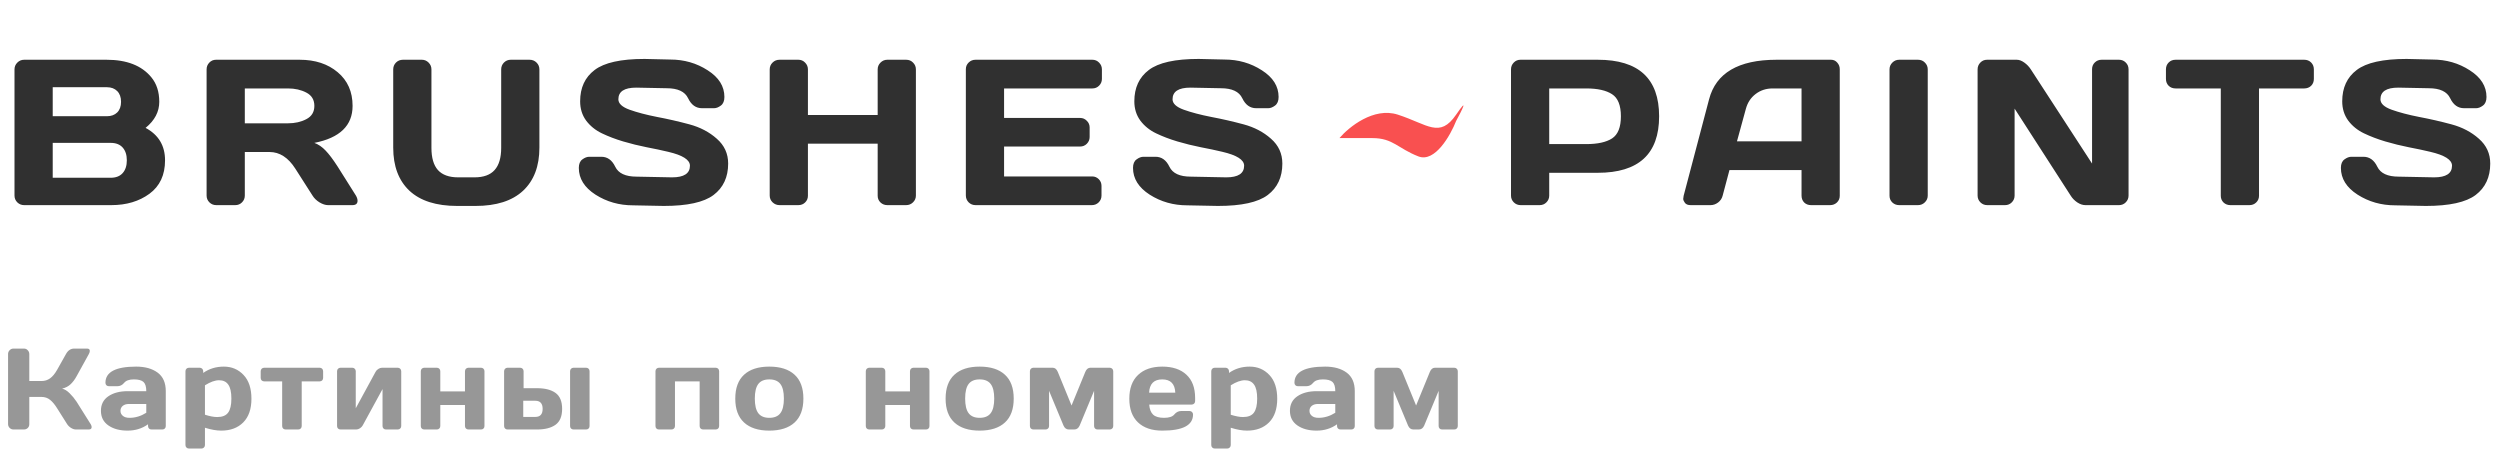
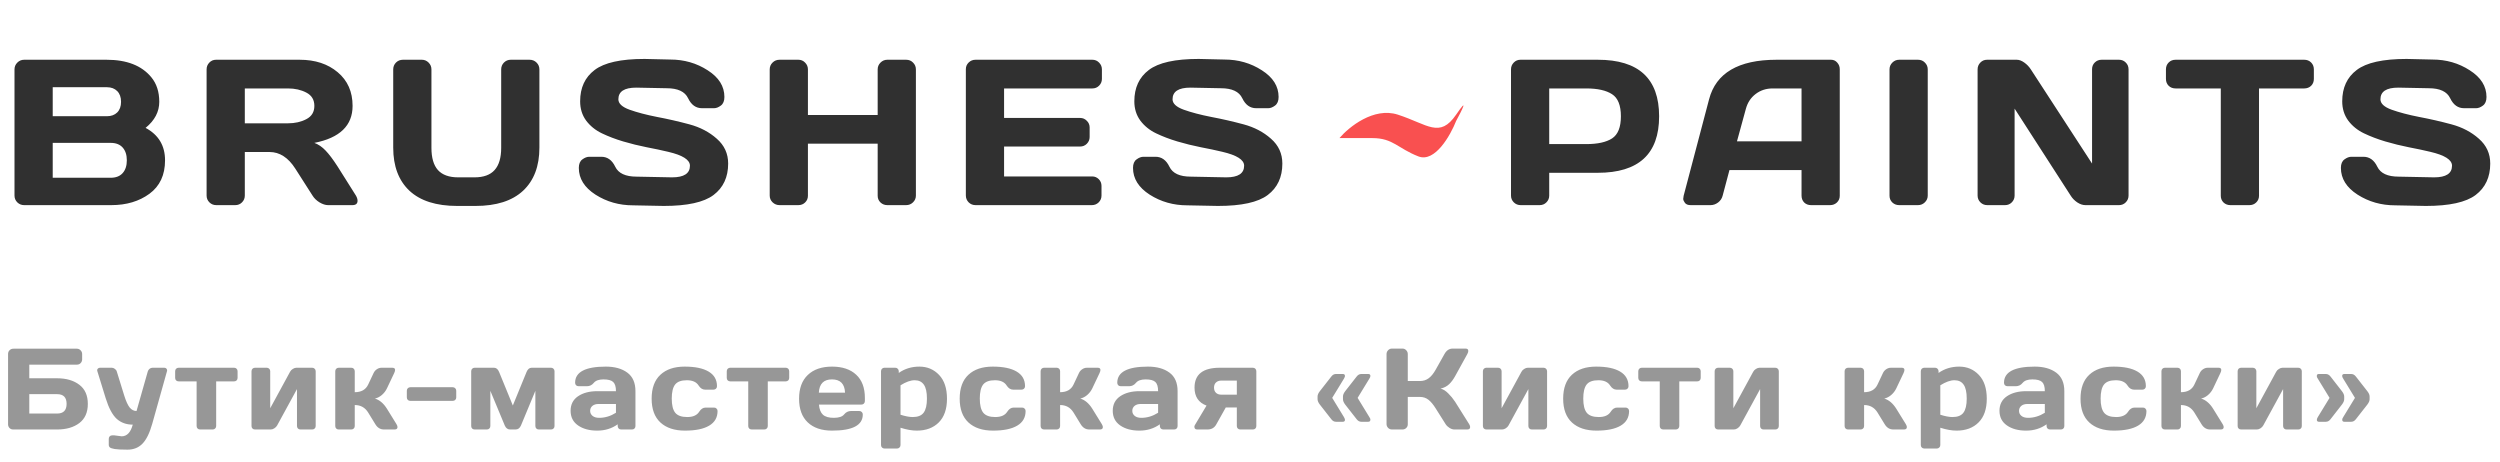
<svg xmlns="http://www.w3.org/2000/svg" width="390" height="72" viewBox="0 0 390 72" fill="none">
  <path d="M218.055 17.882C214.303 16.668 210.422 19.817 208.951 21.543H214.101C217.319 21.543 218.055 23.15 221.273 24.4C223.848 25.4 226.269 21.126 227.158 18.864C228.016 17.287 229.218 14.882 227.158 17.882C224.583 21.632 222.744 19.4 218.055 17.882Z" fill="#F95050" />
  <path d="M2.262 10.823C2.262 10.412 2.409 10.059 2.704 9.764C3 9.468 3.353 9.321 3.764 9.321H16.622C19.774 9.321 22.099 10.227 23.597 12.041C24.43 13.043 24.846 14.324 24.846 15.884C24.846 17.434 24.134 18.789 22.711 19.949C24.735 21.035 25.747 22.722 25.747 25.01C25.747 27.297 24.936 29.037 23.312 30.229C21.699 31.41 19.717 32 17.365 32H3.764C3.353 32 3 31.858 2.704 31.573C2.409 31.278 2.262 30.925 2.262 30.513V10.823ZM8.224 27.73H17.27C18.082 27.73 18.704 27.487 19.137 27.002C19.569 26.517 19.785 25.853 19.785 25.01C19.785 24.166 19.569 23.502 19.137 23.017C18.704 22.532 18.082 22.289 17.27 22.289H8.224V27.73ZM8.224 18.13H16.685C17.349 18.13 17.882 17.935 18.283 17.545C18.683 17.144 18.884 16.59 18.884 15.884C18.884 15.167 18.683 14.608 18.283 14.208C17.882 13.807 17.349 13.607 16.685 13.607H8.224V18.13ZM55.778 31.32C55.778 31.773 55.509 32 54.971 32H51.175C50.775 32 50.332 31.858 49.847 31.573C49.373 31.278 49.009 30.925 48.756 30.513L46.067 26.306C44.96 24.577 43.621 23.713 42.05 23.713H38.191V30.513C38.191 30.925 38.044 31.278 37.748 31.573C37.464 31.858 37.116 32 36.704 32H33.731C33.32 32 32.967 31.858 32.672 31.573C32.376 31.278 32.229 30.925 32.229 30.513V10.823C32.229 10.412 32.371 10.059 32.656 9.764C32.94 9.468 33.288 9.321 33.7 9.321H46.747C49.162 9.321 51.139 9.969 52.678 11.266C54.228 12.563 55.003 14.313 55.003 16.517C55.003 19.585 53.015 21.509 49.04 22.289C49.673 22.521 50.258 22.922 50.796 23.491C51.334 24.05 51.95 24.867 52.646 25.943L55.525 30.513C55.694 30.809 55.778 31.077 55.778 31.32ZM38.191 19.237H44.928C46.014 19.237 46.969 19.021 47.791 18.588C48.624 18.156 49.04 17.466 49.04 16.517C49.04 15.568 48.624 14.877 47.791 14.445C46.969 14.013 46.014 13.796 44.928 13.796H38.191V19.237ZM61.342 23.033V10.823C61.342 10.412 61.484 10.059 61.769 9.764C62.064 9.468 62.428 9.321 62.86 9.321H65.817C66.218 9.321 66.566 9.468 66.861 9.764C67.156 10.059 67.304 10.412 67.304 10.823V23.064C67.304 24.614 67.641 25.769 68.316 26.528C69.002 27.287 70.056 27.667 71.479 27.667H74.01C75.433 27.667 76.482 27.287 77.157 26.528C77.842 25.769 78.185 24.614 78.185 23.064V10.823C78.185 10.412 78.327 10.059 78.612 9.764C78.907 9.468 79.26 9.321 79.672 9.321H82.613C83.046 9.321 83.409 9.468 83.705 9.764C84 10.059 84.147 10.412 84.147 10.823V23.033C84.147 25.922 83.299 28.162 81.601 29.754C79.904 31.336 77.426 32.127 74.168 32.127H71.321C68.053 32.127 65.57 31.336 63.872 29.754C62.185 28.162 61.342 25.922 61.342 23.033ZM90.296 26.196C90.296 25.574 90.481 25.131 90.85 24.867C91.219 24.593 91.578 24.456 91.925 24.456H93.808C94.757 24.456 95.479 24.973 95.974 26.006C96.47 27.039 97.582 27.556 99.311 27.556L104.847 27.667C106.702 27.667 107.63 27.06 107.63 25.848C107.63 24.93 106.497 24.208 104.23 23.681C103.218 23.439 102.1 23.201 100.877 22.969C99.654 22.727 98.436 22.426 97.224 22.068C96.022 21.709 94.915 21.288 93.903 20.803C92.89 20.318 92.068 19.653 91.435 18.81C90.813 17.956 90.502 16.954 90.502 15.805C90.502 13.686 91.256 12.057 92.764 10.918C94.272 9.769 96.865 9.194 100.545 9.194L104.562 9.289C106.723 9.289 108.669 9.848 110.398 10.966C112.138 12.073 113.007 13.459 113.007 15.125C113.007 15.747 112.823 16.195 112.454 16.469C112.085 16.743 111.732 16.881 111.394 16.881H109.512C108.563 16.881 107.841 16.364 107.346 15.331C106.85 14.287 105.738 13.765 104.009 13.765L99.248 13.67C97.392 13.67 96.465 14.276 96.465 15.489C96.465 16.153 97.05 16.696 98.22 17.118C99.401 17.539 100.824 17.914 102.49 18.241C104.167 18.557 105.848 18.942 107.535 19.395C109.222 19.849 110.651 20.597 111.821 21.641C113.002 22.674 113.593 23.966 113.593 25.516C113.593 27.635 112.834 29.269 111.315 30.419C109.807 31.557 107.219 32.127 103.55 32.127L98.758 32.032C96.596 32.032 94.646 31.478 92.906 30.371C91.166 29.253 90.296 27.862 90.296 26.196ZM120.074 30.513V10.823C120.074 10.412 120.221 10.059 120.517 9.764C120.812 9.468 121.176 9.321 121.608 9.321H124.55C124.961 9.321 125.309 9.468 125.593 9.764C125.889 10.059 126.036 10.412 126.036 10.823V17.94H136.917V10.823C136.917 10.412 137.065 10.059 137.36 9.764C137.655 9.468 138.008 9.321 138.42 9.321H141.361C141.794 9.321 142.152 9.468 142.437 9.764C142.732 10.059 142.88 10.412 142.88 10.823V30.513C142.88 30.925 142.727 31.278 142.421 31.573C142.126 31.858 141.773 32 141.361 32H138.42C138.008 32 137.655 31.863 137.36 31.589C137.065 31.304 136.917 30.956 136.917 30.545V22.416H126.036V30.545C126.036 30.956 125.889 31.304 125.593 31.589C125.309 31.863 124.961 32 124.55 32H121.608C121.197 32 120.838 31.858 120.532 31.573C120.227 31.278 120.074 30.925 120.074 30.513ZM150.673 30.482V10.791C150.673 10.38 150.821 10.032 151.116 9.748C151.412 9.463 151.765 9.321 152.176 9.321H170.411C170.822 9.321 171.17 9.468 171.455 9.764C171.75 10.059 171.898 10.412 171.898 10.823V12.31C171.898 12.721 171.75 13.074 171.455 13.369C171.17 13.654 170.822 13.796 170.411 13.796H156.636V18.399H168.497C168.909 18.399 169.257 18.546 169.541 18.842C169.836 19.126 169.984 19.474 169.984 19.885V21.372C169.984 21.783 169.836 22.137 169.541 22.432C169.257 22.716 168.909 22.859 168.497 22.859H156.636V27.524H170.379C170.78 27.524 171.123 27.667 171.407 27.951C171.692 28.236 171.834 28.584 171.834 28.995V30.513C171.834 30.925 171.687 31.278 171.392 31.573C171.096 31.858 170.743 32 170.332 32H152.176C151.765 32 151.412 31.858 151.116 31.573C150.821 31.278 150.673 30.914 150.673 30.482ZM176.75 26.196C176.75 25.574 176.934 25.131 177.303 24.867C177.672 24.593 178.031 24.456 178.379 24.456H180.261C181.21 24.456 181.932 24.973 182.428 26.006C182.923 27.039 184.036 27.556 185.765 27.556L191.3 27.667C193.156 27.667 194.084 27.06 194.084 25.848C194.084 24.93 192.95 24.208 190.683 23.681C189.671 23.439 188.553 23.201 187.33 22.969C186.107 22.727 184.89 22.426 183.677 22.068C182.475 21.709 181.368 21.288 180.356 20.803C179.344 20.318 178.521 19.653 177.889 18.81C177.267 17.956 176.956 16.954 176.956 15.805C176.956 13.686 177.709 12.057 179.217 10.918C180.725 9.769 183.319 9.194 186.998 9.194L191.015 9.289C193.177 9.289 195.122 9.848 196.851 10.966C198.591 12.073 199.461 13.459 199.461 15.125C199.461 15.747 199.276 16.195 198.907 16.469C198.538 16.743 198.185 16.881 197.848 16.881H195.966C195.017 16.881 194.294 16.364 193.799 15.331C193.303 14.287 192.191 13.765 190.462 13.765L185.701 13.67C183.846 13.67 182.918 14.276 182.918 15.489C182.918 16.153 183.503 16.696 184.673 17.118C185.854 17.539 187.278 17.914 188.944 18.241C190.62 18.557 192.302 18.942 193.989 19.395C195.676 19.849 197.104 20.597 198.275 21.641C199.456 22.674 200.046 23.966 200.046 25.516C200.046 27.635 199.287 29.269 197.769 30.419C196.261 31.557 193.672 32.127 190.003 32.127L185.211 32.032C183.05 32.032 181.099 31.478 179.359 30.371C177.62 29.253 176.75 27.862 176.75 26.196ZM235.716 30.513V10.823C235.716 10.412 235.858 10.059 236.143 9.764C236.428 9.468 236.776 9.321 237.187 9.321H249.254C255.633 9.321 258.822 12.262 258.822 18.146C258.822 24.018 255.633 26.955 249.254 26.955H241.679V30.513C241.679 30.925 241.531 31.278 241.236 31.573C240.951 31.858 240.603 32 240.192 32H237.219C236.807 32 236.454 31.858 236.159 31.573C235.864 31.278 235.716 30.925 235.716 30.513ZM241.679 22.479H247.451C249.222 22.479 250.567 22.184 251.484 21.593C252.401 20.992 252.86 19.843 252.86 18.146C252.86 16.438 252.401 15.288 251.484 14.698C250.567 14.097 249.222 13.796 247.451 13.796H241.679V22.479ZM262.647 30.545L266.616 15.489C267.692 11.387 271.192 9.331 277.118 9.321H285.642C286.032 9.321 286.354 9.468 286.607 9.764C286.871 10.059 287.002 10.401 287.002 10.791V30.545C287.002 30.956 286.855 31.304 286.56 31.589C286.264 31.863 285.911 32 285.5 32H282.527C282.094 32 281.736 31.863 281.451 31.589C281.177 31.304 281.04 30.946 281.04 30.513V26.528H269.795L268.736 30.513C268.63 30.946 268.393 31.304 268.024 31.589C267.655 31.863 267.265 32 266.854 32H263.738C263.327 32 263.031 31.884 262.852 31.652C262.673 31.41 262.583 31.199 262.583 31.019C262.594 30.84 262.615 30.682 262.647 30.545ZM270.966 22.052H281.04V13.796H276.533C275.52 13.796 274.635 14.086 273.876 14.666C273.127 15.236 272.621 16.005 272.357 16.975L270.966 22.052ZM294.765 30.545V10.823C294.765 10.412 294.912 10.059 295.207 9.764C295.503 9.468 295.856 9.321 296.267 9.321H299.209C299.641 9.321 299.999 9.468 300.284 9.764C300.579 10.059 300.727 10.412 300.727 10.823V30.513C300.727 30.925 300.574 31.278 300.268 31.573C299.973 31.858 299.62 32 299.209 32H296.267C295.856 32 295.503 31.863 295.207 31.589C294.912 31.304 294.765 30.956 294.765 30.545ZM308.505 30.513V10.823C308.505 10.412 308.647 10.059 308.932 9.764C309.217 9.468 309.565 9.321 309.976 9.321H314.626C314.995 9.321 315.385 9.468 315.796 9.764C316.207 10.059 316.544 10.412 316.808 10.823L326.361 25.516V10.791C326.361 10.38 326.503 10.032 326.788 9.748C327.083 9.463 327.436 9.321 327.847 9.321H330.567C330.979 9.321 331.327 9.463 331.611 9.748C331.907 10.032 332.054 10.391 332.054 10.823V30.513C332.054 30.925 331.907 31.278 331.611 31.573C331.327 31.858 330.979 32 330.567 32H325.317C324.906 32 324.484 31.858 324.052 31.573C323.619 31.278 323.277 30.925 323.024 30.513L314.278 16.944V30.513C314.278 30.925 314.13 31.278 313.835 31.573C313.55 31.858 313.202 32 312.791 32H310.007C309.596 32 309.243 31.858 308.948 31.573C308.653 31.278 308.505 30.925 308.505 30.513ZM337.887 12.31V10.823C337.887 10.391 338.029 10.032 338.314 9.748C338.599 9.463 338.957 9.321 339.389 9.321H359.459C359.891 9.321 360.25 9.463 360.535 9.748C360.819 10.032 360.962 10.391 360.962 10.823V12.31C360.962 12.742 360.819 13.101 360.535 13.385C360.25 13.659 359.891 13.796 359.459 13.796H352.405V30.545C352.405 30.956 352.258 31.304 351.963 31.589C351.678 31.863 351.33 32 350.919 32H347.93C347.518 32 347.165 31.863 346.87 31.589C346.585 31.304 346.443 30.956 346.443 30.545V13.796H339.389C338.957 13.796 338.599 13.659 338.314 13.385C338.029 13.101 337.887 12.742 337.887 12.31ZM365.181 26.196C365.181 25.574 365.366 25.131 365.735 24.867C366.104 24.593 366.462 24.456 366.81 24.456H368.692C369.641 24.456 370.363 24.973 370.859 26.006C371.354 27.039 372.467 27.556 374.196 27.556L379.731 27.667C381.587 27.667 382.515 27.06 382.515 25.848C382.515 24.93 381.381 24.208 379.114 23.681C378.102 23.439 376.985 23.201 375.762 22.969C374.539 22.727 373.321 22.426 372.108 22.068C370.906 21.709 369.799 21.288 368.787 20.803C367.775 20.318 366.952 19.653 366.32 18.81C365.698 17.956 365.387 16.954 365.387 15.805C365.387 13.686 366.141 12.057 367.648 10.918C369.156 9.769 371.75 9.194 375.429 9.194L379.447 9.289C381.608 9.289 383.553 9.848 385.283 10.966C387.022 12.073 387.892 13.459 387.892 15.125C387.892 15.747 387.708 16.195 387.339 16.469C386.969 16.743 386.616 16.881 386.279 16.881H384.397C383.448 16.881 382.726 16.364 382.23 15.331C381.735 14.287 380.622 13.765 378.893 13.765L374.133 13.67C372.277 13.67 371.349 14.276 371.349 15.489C371.349 16.153 371.934 16.696 373.105 17.118C374.286 17.539 375.709 17.914 377.375 18.241C379.051 18.557 380.733 18.942 382.42 19.395C384.107 19.849 385.536 20.597 386.706 21.641C387.887 22.674 388.477 23.966 388.477 25.516C388.477 27.635 387.718 29.269 386.2 30.419C384.692 31.557 382.104 32.127 378.434 32.127L373.642 32.032C371.481 32.032 369.53 31.478 367.791 30.371C366.051 29.253 365.181 27.862 365.181 26.196Z" fill="#303030" />
-   <path opacity="0.5" d="M14.3 66.613C14.3 66.871 14.148 67 13.843 67H11.83C11.602 67 11.355 66.921 11.092 66.763C10.828 66.599 10.623 66.402 10.477 66.174L8.93 63.722C8.561 63.124 8.188 62.676 7.813 62.377C7.438 62.072 6.987 61.92 6.46 61.92H4.57V66.191C4.57 66.42 4.488 66.613 4.324 66.772C4.166 66.924 3.973 67 3.744 67H2.092C1.863 67 1.667 66.918 1.503 66.754C1.339 66.584 1.257 66.385 1.257 66.156V55.231C1.257 55.003 1.339 54.804 1.503 54.634C1.667 54.464 1.863 54.379 2.092 54.379H3.744C3.973 54.379 4.166 54.464 4.324 54.634C4.488 54.804 4.57 55.003 4.57 55.231V59.441H6.46C6.976 59.441 7.427 59.301 7.813 59.02C8.206 58.738 8.578 58.284 8.93 57.657L10.292 55.231C10.602 54.669 11.024 54.385 11.558 54.379H13.588C13.869 54.379 14.01 54.502 14.01 54.748C14.01 54.883 13.96 55.044 13.86 55.231L11.953 58.685C11.678 59.19 11.367 59.605 11.021 59.934C10.682 60.262 10.236 60.493 9.686 60.628C10.072 60.71 10.468 60.953 10.872 61.357C11.282 61.762 11.643 62.201 11.953 62.676L14.15 66.174C14.25 66.344 14.3 66.49 14.3 66.613ZM16.905 66.367C16.131 65.828 15.745 65.066 15.745 64.082C15.745 63.098 16.131 62.342 16.905 61.815C17.684 61.287 18.686 61.023 19.911 61.023H22.82C22.82 60.338 22.676 59.86 22.389 59.591C22.102 59.321 21.598 59.187 20.878 59.187C20.163 59.187 19.659 59.365 19.366 59.723C19.079 60.074 18.724 60.25 18.302 60.25H16.993C16.835 60.25 16.703 60.2 16.597 60.101C16.498 59.995 16.448 59.866 16.448 59.714C16.448 58.032 18.044 57.191 21.238 57.191C22.632 57.191 23.752 57.505 24.595 58.132C25.439 58.753 25.861 59.717 25.861 61.023V66.464C25.861 66.622 25.811 66.751 25.712 66.851C25.612 66.95 25.483 67 25.325 67H23.628C23.47 67 23.341 66.95 23.242 66.851C23.142 66.745 23.092 66.616 23.092 66.464V66.191C22.167 66.853 21.097 67.182 19.884 67.176C18.677 67.176 17.684 66.906 16.905 66.367ZM20.122 63.019C19.712 63.019 19.386 63.118 19.146 63.317C18.912 63.517 18.794 63.774 18.794 64.091C18.794 64.407 18.918 64.668 19.164 64.873C19.41 65.078 19.758 65.181 20.21 65.181C21.112 65.181 21.982 64.917 22.82 64.39V63.019H20.122ZM28.932 69.426V57.912C28.932 57.754 28.982 57.625 29.081 57.525C29.187 57.42 29.316 57.367 29.468 57.367H31.164C31.317 57.367 31.443 57.42 31.542 57.525C31.648 57.625 31.7 57.754 31.7 57.912V58.176C32.626 57.52 33.701 57.191 34.926 57.191C36.151 57.191 37.173 57.625 37.993 58.492C38.814 59.353 39.224 60.59 39.224 62.201C39.224 63.807 38.799 65.037 37.949 65.893C37.1 66.748 35.954 67.176 34.513 67.176C33.769 67.176 32.922 67.026 31.973 66.728V69.426C31.973 69.584 31.92 69.713 31.815 69.812C31.715 69.918 31.589 69.971 31.437 69.971H29.468C29.316 69.971 29.187 69.918 29.081 69.812C28.982 69.713 28.932 69.584 28.932 69.426ZM31.973 64.697C32.729 64.938 33.364 65.058 33.88 65.058C34.683 65.058 35.251 64.829 35.585 64.372C35.925 63.915 36.095 63.185 36.095 62.184C36.095 61.182 35.934 60.455 35.611 60.004C35.295 59.547 34.818 59.318 34.179 59.318C33.546 59.318 32.811 59.582 31.973 60.109V64.697ZM40.669 58.958V57.912C40.669 57.754 40.719 57.625 40.818 57.525C40.924 57.42 41.056 57.367 41.214 57.367H49.871C50.029 57.367 50.158 57.42 50.258 57.525C50.357 57.625 50.407 57.754 50.407 57.912V58.958C50.407 59.11 50.357 59.239 50.258 59.345C50.158 59.444 50.029 59.494 49.871 59.494H47.067V66.464C47.067 66.616 47.014 66.745 46.909 66.851C46.809 66.95 46.681 67 46.522 67H44.562C44.404 67 44.272 66.95 44.167 66.851C44.067 66.745 44.017 66.616 44.017 66.464V59.494H41.214C41.056 59.494 40.924 59.444 40.818 59.345C40.719 59.239 40.669 59.11 40.669 58.958ZM52.581 66.464V57.912C52.581 57.754 52.631 57.625 52.731 57.525C52.836 57.42 52.965 57.367 53.118 57.367H54.955C55.113 57.367 55.242 57.42 55.341 57.525C55.447 57.625 55.499 57.754 55.499 57.912V63.687L58.593 58C58.687 57.818 58.831 57.669 59.024 57.552C59.217 57.429 59.405 57.367 59.586 57.367H62.047C62.206 57.367 62.334 57.42 62.434 57.525C62.539 57.625 62.592 57.754 62.592 57.912V66.464C62.592 66.622 62.539 66.751 62.434 66.851C62.334 66.95 62.206 67 62.047 67H60.21C60.052 67 59.923 66.95 59.824 66.851C59.724 66.745 59.674 66.616 59.674 66.464V60.698L56.581 66.367C56.487 66.537 56.343 66.686 56.15 66.815C55.956 66.939 55.769 67 55.587 67H53.118C52.959 67 52.831 66.95 52.731 66.851C52.631 66.751 52.581 66.622 52.581 66.464ZM65.645 66.464V57.912C65.645 57.754 65.695 57.625 65.795 57.525C65.9 57.42 66.029 57.367 66.182 57.367H68.15C68.309 57.367 68.438 57.42 68.537 57.525C68.637 57.625 68.686 57.754 68.686 57.912V61.059H72.536V57.912C72.536 57.754 72.586 57.625 72.686 57.525C72.791 57.42 72.923 57.367 73.081 57.367H75.041C75.199 57.367 75.328 57.42 75.428 57.525C75.527 57.625 75.577 57.754 75.577 57.912V66.464C75.577 66.622 75.527 66.751 75.428 66.851C75.328 66.95 75.199 67 75.041 67H73.081C72.923 67 72.791 66.95 72.686 66.851C72.586 66.745 72.536 66.616 72.536 66.464V63.185H68.686V66.464C68.686 66.622 68.634 66.751 68.528 66.851C68.429 66.95 68.303 67 68.15 67H66.182C66.023 67 65.894 66.95 65.795 66.851C65.695 66.751 65.645 66.622 65.645 66.464ZM78.639 66.464V57.912C78.639 57.754 78.689 57.625 78.789 57.525C78.894 57.42 79.023 57.367 79.175 57.367H81.144C81.302 57.367 81.431 57.42 81.531 57.525C81.63 57.625 81.68 57.754 81.68 57.912V60.558H83.772C85.02 60.558 85.984 60.804 86.664 61.296C87.349 61.788 87.692 62.617 87.692 63.783C87.692 64.943 87.349 65.769 86.664 66.262C85.984 66.754 85.02 67 83.772 67H79.175C79.017 67 78.888 66.95 78.789 66.851C78.689 66.751 78.639 66.622 78.639 66.464ZM81.627 65.04H83.5C84.267 65.04 84.651 64.621 84.651 63.783C84.651 62.94 84.267 62.518 83.5 62.518H81.627V65.04ZM88.931 66.464V57.912C88.931 57.754 88.981 57.625 89.081 57.525C89.186 57.42 89.318 57.367 89.476 57.367H91.436C91.594 57.367 91.723 57.42 91.823 57.525C91.922 57.625 91.972 57.754 91.972 57.912V66.464C91.972 66.622 91.922 66.751 91.823 66.851C91.723 66.95 91.594 67 91.436 67H89.476C89.318 67 89.186 66.95 89.081 66.851C88.981 66.751 88.931 66.622 88.931 66.464ZM102.254 66.464V57.912C102.254 57.754 102.304 57.625 102.403 57.525C102.509 57.42 102.637 57.367 102.79 57.367H111.649C111.807 57.367 111.936 57.42 112.036 57.525C112.136 57.625 112.185 57.754 112.185 57.912V66.464C112.185 66.622 112.136 66.751 112.036 66.851C111.936 66.95 111.807 67 111.649 67H109.689C109.531 67 109.399 66.95 109.294 66.851C109.194 66.745 109.144 66.616 109.144 66.464V59.494H105.295V66.464C105.295 66.622 105.242 66.751 105.137 66.851C105.037 66.95 104.911 67 104.759 67H102.79C102.632 67 102.503 66.95 102.403 66.851C102.304 66.751 102.254 66.622 102.254 66.464ZM116.074 65.91C115.16 65.066 114.703 63.824 114.703 62.184C114.703 60.537 115.16 59.295 116.074 58.457C116.988 57.613 118.3 57.191 120.011 57.191C121.728 57.191 123.043 57.613 123.957 58.457C124.871 59.295 125.329 60.537 125.329 62.184C125.329 63.824 124.871 65.066 123.957 65.91C123.043 66.754 121.728 67.176 120.011 67.176C118.3 67.176 116.988 66.754 116.074 65.91ZM118.297 59.898C117.934 60.373 117.752 61.132 117.752 62.175C117.752 63.218 117.934 63.98 118.297 64.46C118.661 64.94 119.232 65.181 120.011 65.181C120.796 65.181 121.371 64.94 121.734 64.46C122.103 63.98 122.287 63.218 122.287 62.175C122.287 61.132 122.103 60.373 121.734 59.898C121.371 59.424 120.796 59.187 120.011 59.187C119.232 59.187 118.661 59.424 118.297 59.898ZM135.065 66.464V57.912C135.065 57.754 135.115 57.625 135.214 57.525C135.32 57.42 135.449 57.367 135.601 57.367H137.57C137.728 57.367 137.857 57.42 137.957 57.525C138.056 57.625 138.106 57.754 138.106 57.912V61.059H141.956V57.912C141.956 57.754 142.005 57.625 142.105 57.525C142.211 57.42 142.342 57.367 142.501 57.367H144.461C144.619 57.367 144.748 57.42 144.847 57.525C144.947 57.625 144.997 57.754 144.997 57.912V66.464C144.997 66.622 144.947 66.751 144.847 66.851C144.748 66.95 144.619 67 144.461 67H142.501C142.342 67 142.211 66.95 142.105 66.851C142.005 66.745 141.956 66.616 141.956 66.464V63.185H138.106V66.464C138.106 66.622 138.053 66.751 137.948 66.851C137.848 66.95 137.722 67 137.57 67H135.601C135.443 67 135.314 66.95 135.214 66.851C135.115 66.751 135.065 66.622 135.065 66.464ZM148.885 65.91C147.971 65.066 147.514 63.824 147.514 62.184C147.514 60.537 147.971 59.295 148.885 58.457C149.799 57.613 151.112 57.191 152.822 57.191C154.539 57.191 155.855 57.613 156.769 58.457C157.683 59.295 158.14 60.537 158.14 62.184C158.14 63.824 157.683 65.066 156.769 65.91C155.855 66.754 154.539 67.176 152.822 67.176C151.112 67.176 149.799 66.754 148.885 65.91ZM151.109 59.898C150.745 60.373 150.564 61.132 150.564 62.175C150.564 63.218 150.745 63.98 151.109 64.46C151.472 64.94 152.043 65.181 152.822 65.181C153.608 65.181 154.182 64.94 154.545 64.46C154.914 63.98 155.099 63.218 155.099 62.175C155.099 61.132 154.914 60.373 154.545 59.898C154.182 59.424 153.608 59.187 152.822 59.187C152.043 59.187 151.472 59.424 151.109 59.898ZM160.666 66.464V57.912C160.666 57.754 160.716 57.625 160.815 57.525C160.921 57.42 161.05 57.367 161.202 57.367H164.225C164.571 57.367 164.835 57.584 165.016 58.018L167.161 63.256L169.305 58.018C169.487 57.584 169.751 57.367 170.096 57.367H173.12C173.278 57.367 173.407 57.42 173.507 57.525C173.612 57.625 173.665 57.754 173.665 57.912V66.464C173.665 66.622 173.612 66.751 173.507 66.851C173.407 66.95 173.278 67 173.12 67H171.213C171.054 67 170.926 66.95 170.826 66.851C170.726 66.745 170.677 66.616 170.677 66.464V60.971L168.427 66.385C168.245 66.795 167.967 67 167.592 67H166.73C166.361 67 166.086 66.795 165.904 66.385L163.654 60.971V66.464C163.654 66.622 163.601 66.751 163.496 66.851C163.396 66.95 163.267 67 163.109 67H161.202C161.044 67 160.915 66.95 160.815 66.851C160.716 66.751 160.666 66.622 160.666 66.464ZM177.527 65.893C176.624 65.037 176.173 63.807 176.173 62.201C176.173 60.59 176.627 59.353 177.536 58.492C178.444 57.625 179.704 57.191 181.315 57.191C182.926 57.191 184.183 57.613 185.085 58.457C185.988 59.295 186.439 60.499 186.439 62.069V62.57C186.439 62.728 186.386 62.86 186.281 62.966C186.181 63.065 186.052 63.115 185.894 63.115H179.276C179.334 63.836 179.539 64.36 179.891 64.689C180.248 65.017 180.817 65.181 181.596 65.181C182.375 65.181 182.909 65.005 183.196 64.653C183.483 64.302 183.837 64.123 184.259 64.117H185.569C185.727 64.117 185.856 64.17 185.955 64.275C186.061 64.375 186.114 64.504 186.114 64.662C186.114 66.344 184.511 67.182 181.306 67.176C179.689 67.176 178.429 66.748 177.527 65.893ZM179.258 61.261H183.345C183.287 59.878 182.607 59.187 181.306 59.187C180.011 59.187 179.329 59.878 179.258 61.261ZM188.956 69.426V57.912C188.956 57.754 189.006 57.625 189.105 57.525C189.211 57.42 189.34 57.367 189.492 57.367H191.188C191.341 57.367 191.467 57.42 191.566 57.525C191.672 57.625 191.725 57.754 191.725 57.912V58.176C192.65 57.52 193.726 57.191 194.95 57.191C196.175 57.191 197.197 57.625 198.018 58.492C198.838 59.353 199.248 60.59 199.248 62.201C199.248 63.807 198.823 65.037 197.974 65.893C197.124 66.748 195.979 67.176 194.537 67.176C193.793 67.176 192.946 67.026 191.997 66.728V69.426C191.997 69.584 191.944 69.713 191.839 69.812C191.739 69.918 191.613 69.971 191.461 69.971H189.492C189.34 69.971 189.211 69.918 189.105 69.812C189.006 69.713 188.956 69.584 188.956 69.426ZM191.997 64.697C192.753 64.938 193.389 65.058 193.904 65.058C194.707 65.058 195.275 64.829 195.609 64.372C195.949 63.915 196.119 63.185 196.119 62.184C196.119 61.182 195.958 60.455 195.636 60.004C195.319 59.547 194.842 59.318 194.203 59.318C193.57 59.318 192.835 59.582 191.997 60.109V64.697ZM202.389 66.367C201.616 65.828 201.229 65.066 201.229 64.082C201.229 63.098 201.616 62.342 202.389 61.815C203.169 61.287 204.171 61.023 205.395 61.023H208.304C208.304 60.338 208.161 59.86 207.874 59.591C207.587 59.321 207.083 59.187 206.362 59.187C205.647 59.187 205.143 59.365 204.85 59.723C204.563 60.074 204.209 60.25 203.787 60.25H202.477C202.319 60.25 202.187 60.2 202.082 60.101C201.982 59.995 201.932 59.866 201.932 59.714C201.932 58.032 203.529 57.191 206.722 57.191C208.117 57.191 209.236 57.505 210.08 58.132C210.923 58.753 211.345 59.717 211.345 61.023V66.464C211.345 66.622 211.296 66.751 211.196 66.851C211.096 66.95 210.967 67 210.809 67H209.113C208.955 67 208.826 66.95 208.726 66.851C208.627 66.745 208.577 66.616 208.577 66.464V66.191C207.651 66.853 206.582 67.182 205.369 67.176C204.162 67.176 203.169 66.906 202.389 66.367ZM205.606 63.019C205.196 63.019 204.871 63.118 204.63 63.317C204.396 63.517 204.279 63.774 204.279 64.091C204.279 64.407 204.402 64.668 204.648 64.873C204.894 65.078 205.243 65.181 205.694 65.181C206.596 65.181 207.466 64.917 208.304 64.39V63.019H205.606ZM214.416 66.464V57.912C214.416 57.754 214.466 57.625 214.566 57.525C214.671 57.42 214.8 57.367 214.952 57.367H217.976C218.321 57.367 218.585 57.584 218.767 58.018L220.911 63.256L223.056 58.018C223.238 57.584 223.501 57.367 223.847 57.367H226.87C227.029 57.367 227.157 57.42 227.257 57.525C227.363 57.625 227.415 57.754 227.415 57.912V66.464C227.415 66.622 227.363 66.751 227.257 66.851C227.157 66.95 227.029 67 226.87 67H224.963C224.805 67 224.676 66.95 224.576 66.851C224.477 66.745 224.427 66.616 224.427 66.464V60.971L222.177 66.385C221.995 66.795 221.717 67 221.342 67H220.481C220.112 67 219.836 66.795 219.654 66.385L217.404 60.971V66.464C217.404 66.622 217.352 66.751 217.246 66.851C217.147 66.95 217.018 67 216.86 67H214.952C214.794 67 214.665 66.95 214.566 66.851C214.466 66.751 214.416 66.622 214.416 66.464Z" fill="#303030" />
+   <path opacity="0.5" d="M1.257 66.191V55.231C1.257 54.991 1.336 54.792 1.494 54.634C1.652 54.476 1.852 54.397 2.092 54.397H11.988C12.217 54.397 12.41 54.478 12.568 54.643C12.732 54.807 12.815 55.003 12.815 55.231V56.058C12.815 56.286 12.735 56.482 12.577 56.647C12.425 56.805 12.234 56.884 12.006 56.884H4.57V59.011H8.912C10.336 59.011 11.49 59.348 12.375 60.022C13.26 60.69 13.702 61.685 13.702 63.01C13.702 64.328 13.26 65.324 12.375 65.998C11.49 66.666 10.336 67 8.912 67H2.048C1.825 67 1.638 66.924 1.485 66.772C1.333 66.613 1.257 66.42 1.257 66.191ZM4.57 64.513H8.912C9.896 64.513 10.389 64.009 10.389 63.001C10.389 61.993 9.896 61.489 8.912 61.489H4.57V64.513ZM17.828 67.914L18.979 68.064C19.805 68.064 20.382 67.457 20.71 66.244C19.715 66.244 18.882 65.945 18.215 65.348C17.547 64.744 16.972 63.675 16.492 62.14L15.182 57.895C15.165 57.848 15.156 57.795 15.156 57.736C15.156 57.672 15.191 57.596 15.261 57.508C15.338 57.42 15.449 57.373 15.595 57.367H17.432C17.602 57.367 17.763 57.426 17.916 57.543C18.074 57.654 18.176 57.795 18.223 57.965L19.375 61.691C19.662 62.605 19.952 63.238 20.245 63.59C20.544 63.941 20.895 64.117 21.299 64.117L23.048 57.965C23.095 57.795 23.186 57.654 23.321 57.543C23.462 57.426 23.617 57.367 23.787 57.367H25.641C25.788 57.367 25.896 57.414 25.966 57.508C26.037 57.602 26.072 57.681 26.072 57.745C26.072 57.804 26.066 57.853 26.054 57.895L23.752 66.103C23.341 67.557 22.832 68.594 22.222 69.215C21.619 69.836 20.84 70.147 19.884 70.147C18.929 70.147 18.253 70.111 17.854 70.041C17.462 69.971 17.215 69.883 17.116 69.777C17.016 69.678 16.966 69.561 16.966 69.426V68.459C16.966 68.301 17.016 68.169 17.116 68.064C17.215 67.964 17.344 67.914 17.503 67.914H17.828ZM27.323 58.958V57.912C27.323 57.754 27.373 57.625 27.473 57.525C27.578 57.42 27.71 57.367 27.868 57.367H36.526C36.684 57.367 36.813 57.42 36.912 57.525C37.012 57.625 37.062 57.754 37.062 57.912V58.958C37.062 59.11 37.012 59.239 36.912 59.345C36.813 59.444 36.684 59.494 36.526 59.494H33.722V66.464C33.722 66.616 33.669 66.745 33.564 66.851C33.464 66.95 33.335 67 33.177 67H31.217C31.059 67 30.927 66.95 30.822 66.851C30.722 66.745 30.672 66.616 30.672 66.464V59.494H27.868C27.71 59.494 27.578 59.444 27.473 59.345C27.373 59.239 27.323 59.11 27.323 58.958ZM39.236 66.464V57.912C39.236 57.754 39.286 57.625 39.386 57.525C39.491 57.42 39.62 57.367 39.772 57.367H41.609C41.767 57.367 41.896 57.42 41.996 57.525C42.101 57.625 42.154 57.754 42.154 57.912V63.687L45.248 58C45.342 57.818 45.485 57.669 45.678 57.552C45.872 57.429 46.059 57.367 46.241 57.367H48.702C48.86 57.367 48.989 57.42 49.089 57.525C49.194 57.625 49.247 57.754 49.247 57.912V66.464C49.247 66.622 49.194 66.751 49.089 66.851C48.989 66.95 48.86 67 48.702 67H46.865C46.707 67 46.578 66.95 46.478 66.851C46.379 66.745 46.329 66.616 46.329 66.464V60.698L43.235 66.367C43.141 66.537 42.998 66.686 42.804 66.815C42.611 66.939 42.424 67 42.242 67H39.772C39.614 67 39.485 66.95 39.386 66.851C39.286 66.751 39.236 66.622 39.236 66.464ZM62.012 66.613C62.012 66.871 61.86 67 61.555 67H59.894C59.331 67 58.883 66.725 58.549 66.174L57.433 64.355C56.953 63.575 56.255 63.185 55.341 63.185V66.464C55.341 66.622 55.288 66.751 55.183 66.851C55.083 66.95 54.957 67 54.805 67H52.836C52.678 67 52.549 66.95 52.45 66.851C52.35 66.751 52.3 66.622 52.3 66.464V57.912C52.3 57.754 52.35 57.625 52.45 57.525C52.555 57.42 52.684 57.367 52.836 57.367H54.805C54.963 57.367 55.092 57.42 55.192 57.525C55.291 57.625 55.341 57.754 55.341 57.912V61.182C56.361 61.182 57.058 60.786 57.433 59.995L58.277 58.202C58.394 57.95 58.567 57.748 58.795 57.596C59.024 57.443 59.27 57.367 59.534 57.367H61.195C61.488 57.367 61.634 57.481 61.634 57.71C61.634 57.839 61.587 58.003 61.494 58.202L60.36 60.593C60.166 60.991 59.903 61.334 59.569 61.621C59.235 61.908 58.874 62.093 58.488 62.175C59.208 62.392 59.832 62.919 60.36 63.757L61.854 66.174C61.953 66.344 62.006 66.49 62.012 66.613ZM63.466 61.999V60.953C63.466 60.795 63.516 60.666 63.615 60.566C63.721 60.461 63.85 60.408 64.002 60.408H70.629C70.787 60.408 70.916 60.461 71.016 60.566C71.121 60.666 71.174 60.795 71.174 60.953V61.999C71.174 62.157 71.121 62.286 71.016 62.386C70.916 62.485 70.787 62.535 70.629 62.535H64.002C63.844 62.535 63.715 62.485 63.615 62.386C63.516 62.286 63.466 62.157 63.466 61.999ZM73.506 66.464V57.912C73.506 57.754 73.556 57.625 73.656 57.525C73.761 57.42 73.89 57.367 74.043 57.367H77.066C77.412 57.367 77.675 57.584 77.857 58.018L80.002 63.256L82.146 58.018C82.328 57.584 82.591 57.367 82.937 57.367H85.96C86.119 57.367 86.248 57.42 86.347 57.525C86.453 57.625 86.505 57.754 86.505 57.912V66.464C86.505 66.622 86.453 66.751 86.347 66.851C86.248 66.95 86.119 67 85.96 67H84.053C83.895 67 83.766 66.95 83.667 66.851C83.567 66.745 83.517 66.616 83.517 66.464V60.971L81.267 66.385C81.085 66.795 80.807 67 80.432 67H79.571C79.202 67 78.926 66.795 78.745 66.385L76.495 60.971V66.464C76.495 66.622 76.442 66.751 76.337 66.851C76.237 66.95 76.108 67 75.95 67H74.043C73.884 67 73.755 66.95 73.656 66.851C73.556 66.751 73.506 66.622 73.506 66.464ZM90.174 66.367C89.401 65.828 89.014 65.066 89.014 64.082C89.014 63.098 89.401 62.342 90.174 61.815C90.953 61.287 91.955 61.023 93.18 61.023H96.089C96.089 60.338 95.945 59.86 95.658 59.591C95.371 59.321 94.867 59.187 94.147 59.187C93.432 59.187 92.928 59.365 92.635 59.723C92.348 60.074 91.993 60.25 91.572 60.25H90.262C90.104 60.25 89.972 60.2 89.866 60.101C89.767 59.995 89.717 59.866 89.717 59.714C89.717 58.032 91.314 57.191 94.507 57.191C95.902 57.191 97.021 57.505 97.865 58.132C98.708 58.753 99.13 59.717 99.13 61.023V66.464C99.13 66.622 99.08 66.751 98.981 66.851C98.881 66.95 98.752 67 98.594 67H96.898C96.74 67 96.611 66.95 96.511 66.851C96.411 66.745 96.362 66.616 96.362 66.464V66.191C95.436 66.853 94.366 67.182 93.153 67.176C91.947 67.176 90.953 66.906 90.174 66.367ZM93.391 63.019C92.981 63.019 92.656 63.118 92.415 63.317C92.181 63.517 92.064 63.774 92.064 64.091C92.064 64.407 92.187 64.668 92.433 64.873C92.679 65.078 93.028 65.181 93.479 65.181C94.381 65.181 95.251 64.917 96.089 64.39V63.019H93.391ZM106.859 67.176C105.219 67.176 103.941 66.754 103.027 65.91C102.113 65.066 101.656 63.827 101.656 62.192C101.656 60.552 102.11 59.31 103.018 58.466C103.927 57.616 105.189 57.191 106.806 57.191C108.429 57.191 109.675 57.449 110.542 57.965C111.415 58.48 111.851 59.242 111.851 60.25C111.851 60.408 111.799 60.537 111.693 60.637C111.594 60.736 111.465 60.786 111.306 60.786H109.997C109.598 60.786 109.262 60.572 108.986 60.145C108.64 59.594 108.028 59.318 107.149 59.318C106.276 59.318 105.664 59.544 105.312 59.995C104.967 60.44 104.794 61.17 104.794 62.184C104.794 63.197 104.972 63.93 105.33 64.381C105.693 64.832 106.32 65.058 107.211 65.058C108.107 65.058 108.728 64.782 109.074 64.231C109.349 63.798 109.686 63.581 110.085 63.581H111.394C111.553 63.581 111.681 63.634 111.781 63.739C111.887 63.839 111.939 63.965 111.939 64.117C111.939 65.125 111.503 65.887 110.63 66.402C109.762 66.918 108.506 67.176 106.859 67.176ZM113.375 58.958V57.912C113.375 57.754 113.425 57.625 113.525 57.525C113.63 57.42 113.762 57.367 113.92 57.367H122.578C122.736 57.367 122.865 57.42 122.964 57.525C123.064 57.625 123.114 57.754 123.114 57.912V58.958C123.114 59.11 123.064 59.239 122.964 59.345C122.865 59.444 122.736 59.494 122.578 59.494H119.774V66.464C119.774 66.616 119.721 66.745 119.616 66.851C119.516 66.95 119.387 67 119.229 67H117.269C117.111 67 116.979 66.95 116.873 66.851C116.774 66.745 116.724 66.616 116.724 66.464V59.494H113.92C113.762 59.494 113.63 59.444 113.525 59.345C113.425 59.239 113.375 59.11 113.375 58.958ZM126.009 65.893C125.106 65.037 124.655 63.807 124.655 62.201C124.655 60.59 125.109 59.353 126.018 58.492C126.926 57.625 128.186 57.191 129.797 57.191C131.408 57.191 132.665 57.613 133.567 58.457C134.47 59.295 134.921 60.499 134.921 62.069V62.57C134.921 62.728 134.868 62.86 134.763 62.966C134.663 63.065 134.534 63.115 134.376 63.115H127.758C127.816 63.836 128.021 64.36 128.373 64.689C128.73 65.017 129.299 65.181 130.078 65.181C130.857 65.181 131.391 65.005 131.678 64.653C131.965 64.302 132.319 64.123 132.741 64.117H134.051C134.209 64.117 134.338 64.17 134.438 64.275C134.543 64.375 134.596 64.504 134.596 64.662C134.596 66.344 132.993 67.182 129.788 67.176C128.171 67.176 126.911 66.748 126.009 65.893ZM127.74 61.261H131.827C131.769 59.878 131.089 59.187 129.788 59.187C128.493 59.187 127.811 59.878 127.74 61.261ZM137.438 69.426V57.912C137.438 57.754 137.488 57.625 137.587 57.525C137.693 57.42 137.822 57.367 137.974 57.367H139.671C139.823 57.367 139.949 57.42 140.048 57.525C140.154 57.625 140.207 57.754 140.207 57.912V58.176C141.132 57.52 142.208 57.191 143.432 57.191C144.657 57.191 145.679 57.625 146.5 58.492C147.32 59.353 147.73 60.59 147.73 62.201C147.73 63.807 147.305 65.037 146.456 65.893C145.606 66.748 144.461 67.176 143.019 67.176C142.275 67.176 141.428 67.026 140.479 66.728V69.426C140.479 69.584 140.426 69.713 140.321 69.812C140.221 69.918 140.095 69.971 139.943 69.971H137.974C137.822 69.971 137.693 69.918 137.587 69.812C137.488 69.713 137.438 69.584 137.438 69.426ZM140.479 64.697C141.235 64.938 141.871 65.058 142.386 65.058C143.189 65.058 143.757 64.829 144.091 64.372C144.431 63.915 144.601 63.185 144.601 62.184C144.601 61.182 144.44 60.455 144.118 60.004C143.801 59.547 143.324 59.318 142.685 59.318C142.052 59.318 141.317 59.582 140.479 60.109V64.697ZM154.914 67.176C153.274 67.176 151.996 66.754 151.082 65.91C150.168 65.066 149.711 63.827 149.711 62.192C149.711 60.552 150.165 59.31 151.073 58.466C151.982 57.616 153.244 57.191 154.862 57.191C156.485 57.191 157.73 57.449 158.597 57.965C159.47 58.48 159.906 59.242 159.906 60.25C159.906 60.408 159.854 60.537 159.748 60.637C159.649 60.736 159.52 60.786 159.362 60.786H158.052C157.654 60.786 157.317 60.572 157.041 60.145C156.696 59.594 156.083 59.318 155.204 59.318C154.331 59.318 153.719 59.544 153.367 59.995C153.022 60.44 152.849 61.17 152.849 62.184C152.849 63.197 153.028 63.93 153.385 64.381C153.748 64.832 154.375 65.058 155.266 65.058C156.162 65.058 156.783 64.782 157.129 64.231C157.404 63.798 157.741 63.581 158.14 63.581H159.449C159.608 63.581 159.737 63.634 159.836 63.739C159.942 63.839 159.994 63.965 159.994 64.117C159.994 65.125 159.558 65.887 158.685 66.402C157.818 66.918 156.561 67.176 154.914 67.176ZM172.048 66.613C172.048 66.871 171.895 67 171.591 67H169.929C169.367 67 168.919 66.725 168.585 66.174L167.469 64.355C166.988 63.575 166.291 63.185 165.377 63.185V66.464C165.377 66.622 165.324 66.751 165.219 66.851C165.119 66.95 164.993 67 164.841 67H162.872C162.714 67 162.585 66.95 162.485 66.851C162.386 66.751 162.336 66.622 162.336 66.464V57.912C162.336 57.754 162.386 57.625 162.485 57.525C162.591 57.42 162.72 57.367 162.872 57.367H164.841C164.999 57.367 165.128 57.42 165.227 57.525C165.327 57.625 165.377 57.754 165.377 57.912V61.182C166.396 61.182 167.094 60.786 167.469 59.995L168.312 58.202C168.429 57.95 168.602 57.748 168.831 57.596C169.059 57.443 169.305 57.367 169.569 57.367H171.23C171.523 57.367 171.67 57.481 171.67 57.71C171.67 57.839 171.623 58.003 171.529 58.202L170.395 60.593C170.202 60.991 169.938 61.334 169.604 61.621C169.27 61.908 168.91 62.093 168.523 62.175C169.244 62.392 169.868 62.919 170.395 63.757L171.889 66.174C171.989 66.344 172.042 66.49 172.048 66.613ZM174.749 66.367C173.976 65.828 173.589 65.066 173.589 64.082C173.589 63.098 173.976 62.342 174.749 61.815C175.529 61.287 176.531 61.023 177.755 61.023H180.664C180.664 60.338 180.521 59.86 180.234 59.591C179.947 59.321 179.443 59.187 178.722 59.187C178.007 59.187 177.503 59.365 177.21 59.723C176.923 60.074 176.569 60.25 176.147 60.25H174.837C174.679 60.25 174.547 60.2 174.442 60.101C174.342 59.995 174.292 59.866 174.292 59.714C174.292 58.032 175.889 57.191 179.082 57.191C180.477 57.191 181.596 57.505 182.44 58.132C183.284 58.753 183.705 59.717 183.705 61.023V66.464C183.705 66.622 183.656 66.751 183.556 66.851C183.456 66.95 183.328 67 183.169 67H181.473C181.315 67 181.186 66.95 181.086 66.851C180.987 66.745 180.937 66.616 180.937 66.464V66.191C180.011 66.853 178.942 67.182 177.729 67.176C176.522 67.176 175.529 66.906 174.749 66.367ZM177.966 63.019C177.556 63.019 177.231 63.118 176.991 63.317C176.756 63.517 176.639 63.774 176.639 64.091C176.639 64.407 176.762 64.668 177.008 64.873C177.254 65.078 177.603 65.181 178.054 65.181C178.956 65.181 179.827 64.917 180.664 64.39V63.019H177.966ZM186.346 60.47C186.346 58.407 187.652 57.373 190.266 57.367H195.451C195.609 57.367 195.738 57.42 195.838 57.525C195.938 57.625 195.987 57.754 195.987 57.912V66.464C195.987 66.622 195.938 66.751 195.838 66.851C195.738 66.95 195.609 67 195.451 67H193.491C193.333 67 193.201 66.95 193.096 66.851C192.996 66.745 192.946 66.616 192.946 66.464V63.563H191.224L189.729 66.227C189.442 66.742 188.985 67 188.358 67H186.776C186.56 67 186.419 66.921 186.354 66.763C186.331 66.71 186.319 66.643 186.319 66.561C186.319 66.473 186.363 66.361 186.451 66.227L188.218 63.273C186.97 62.81 186.346 61.876 186.346 60.47ZM189.694 59.67C189.489 59.863 189.387 60.13 189.387 60.47C189.387 60.804 189.486 61.07 189.686 61.27C189.891 61.469 190.175 61.568 190.538 61.568H192.946V59.371H190.538C190.181 59.371 189.899 59.471 189.694 59.67ZM205.539 62.28V61.85C205.539 61.609 205.654 61.34 205.882 61.041L207.684 58.738C207.883 58.475 208.123 58.343 208.404 58.343H209.477C209.658 58.343 209.767 58.413 209.802 58.554C209.837 58.688 209.79 58.858 209.661 59.063L207.824 62.069L209.661 65.075C209.79 65.28 209.837 65.453 209.802 65.594C209.767 65.728 209.658 65.796 209.477 65.796H208.404C208.123 65.796 207.883 65.664 207.684 65.4L205.882 63.098C205.654 62.793 205.539 62.52 205.539 62.28ZM213.441 58.343C213.669 58.343 213.783 58.445 213.783 58.65C213.783 58.756 213.731 58.894 213.625 59.063L211.788 62.069L213.625 65.075C213.731 65.228 213.783 65.345 213.783 65.427C213.783 65.503 213.778 65.553 213.766 65.576C213.731 65.723 213.622 65.796 213.441 65.796H212.36C212.084 65.796 211.844 65.664 211.639 65.4L209.837 63.098C209.614 62.793 209.503 62.52 209.503 62.28V61.85C209.503 61.609 209.614 61.34 209.837 61.041L211.639 58.738C211.844 58.475 212.084 58.343 212.36 58.343H213.441ZM229.344 66.613C229.344 66.871 229.191 67 228.887 67H226.874C226.645 67 226.399 66.921 226.136 66.763C225.872 66.599 225.667 66.402 225.52 66.174L223.973 63.722C223.604 63.124 223.232 62.676 222.857 62.377C222.482 62.072 222.031 61.92 221.504 61.92H219.614V66.191C219.614 66.42 219.532 66.613 219.368 66.772C219.21 66.924 219.016 67 218.788 67H217.136C216.907 67 216.711 66.918 216.547 66.754C216.383 66.584 216.301 66.385 216.301 66.156V55.231C216.301 55.003 216.383 54.804 216.547 54.634C216.711 54.464 216.907 54.379 217.136 54.379H218.788C219.016 54.379 219.21 54.464 219.368 54.634C219.532 54.804 219.614 55.003 219.614 55.231V59.441H221.504C222.019 59.441 222.471 59.301 222.857 59.02C223.25 58.738 223.622 58.284 223.973 57.657L225.336 55.231C225.646 54.669 226.068 54.385 226.601 54.379H228.632C228.913 54.379 229.054 54.502 229.054 54.748C229.054 54.883 229.004 55.044 228.904 55.231L226.997 58.685C226.721 59.19 226.411 59.605 226.065 59.934C225.725 60.262 225.28 60.493 224.729 60.628C225.116 60.71 225.512 60.953 225.916 61.357C226.326 61.762 226.686 62.201 226.997 62.676L229.194 66.174C229.294 66.344 229.344 66.49 229.344 66.613ZM231.333 66.464V57.912C231.333 57.754 231.383 57.625 231.483 57.525C231.588 57.42 231.717 57.367 231.87 57.367H233.706C233.865 57.367 233.994 57.42 234.093 57.525C234.199 57.625 234.251 57.754 234.251 57.912V63.687L237.345 58C237.439 57.818 237.582 57.669 237.776 57.552C237.969 57.429 238.157 57.367 238.338 57.367H240.799C240.957 57.367 241.086 57.42 241.186 57.525C241.291 57.625 241.344 57.754 241.344 57.912V66.464C241.344 66.622 241.291 66.751 241.186 66.851C241.086 66.95 240.957 67 240.799 67H238.962C238.804 67 238.675 66.95 238.576 66.851C238.476 66.745 238.426 66.616 238.426 66.464V60.698L235.332 66.367C235.239 66.537 235.095 66.686 234.902 66.815C234.708 66.939 234.521 67 234.339 67H231.87C231.711 67 231.582 66.95 231.483 66.851C231.383 66.751 231.333 66.622 231.333 66.464ZM249.056 67.176C247.415 67.176 246.138 66.754 245.224 65.91C244.31 65.066 243.853 63.827 243.853 62.192C243.853 60.552 244.307 59.31 245.215 58.466C246.123 57.616 247.386 57.191 249.003 57.191C250.626 57.191 251.871 57.449 252.738 57.965C253.611 58.48 254.048 59.242 254.048 60.25C254.048 60.408 253.995 60.537 253.89 60.637C253.79 60.736 253.661 60.786 253.503 60.786H252.193C251.795 60.786 251.458 60.572 251.183 60.145C250.837 59.594 250.225 59.318 249.346 59.318C248.473 59.318 247.86 59.544 247.509 59.995C247.163 60.44 246.99 61.17 246.99 62.184C246.99 63.197 247.169 63.93 247.526 64.381C247.89 64.832 248.517 65.058 249.407 65.058C250.304 65.058 250.925 64.782 251.271 64.231C251.546 63.798 251.883 63.581 252.281 63.581H253.591C253.749 63.581 253.878 63.634 253.978 63.739C254.083 63.839 254.136 63.965 254.136 64.117C254.136 65.125 253.699 65.887 252.826 66.402C251.959 66.918 250.702 67.176 249.056 67.176ZM255.572 58.958V57.912C255.572 57.754 255.622 57.625 255.721 57.525C255.827 57.42 255.959 57.367 256.117 57.367H264.774C264.932 57.367 265.061 57.42 265.161 57.525C265.26 57.625 265.31 57.754 265.31 57.912V58.958C265.31 59.11 265.26 59.239 265.161 59.345C265.061 59.444 264.932 59.494 264.774 59.494H261.97V66.464C261.97 66.616 261.918 66.745 261.812 66.851C261.712 66.95 261.584 67 261.425 67H259.465C259.307 67 259.175 66.95 259.07 66.851C258.97 66.745 258.921 66.616 258.921 66.464V59.494H256.117C255.959 59.494 255.827 59.444 255.721 59.345C255.622 59.239 255.572 59.11 255.572 58.958ZM267.485 66.464V57.912C267.485 57.754 267.534 57.625 267.634 57.525C267.739 57.42 267.868 57.367 268.021 57.367H269.858C270.016 57.367 270.145 57.42 270.244 57.525C270.35 57.625 270.403 57.754 270.403 57.912V63.687L273.496 58C273.59 57.818 273.734 57.669 273.927 57.552C274.12 57.429 274.308 57.367 274.489 57.367H276.95C277.109 57.367 277.237 57.42 277.337 57.525C277.443 57.625 277.495 57.754 277.495 57.912V66.464C277.495 66.622 277.443 66.751 277.337 66.851C277.237 66.95 277.109 67 276.95 67H275.113C274.955 67 274.826 66.95 274.727 66.851C274.627 66.745 274.577 66.616 274.577 66.464V60.698L271.484 66.367C271.39 66.537 271.246 66.686 271.053 66.815C270.86 66.939 270.672 67 270.49 67H268.021C267.862 67 267.734 66.95 267.634 66.851C267.534 66.751 267.485 66.622 267.485 66.464ZM297.471 66.613C297.471 66.871 297.319 67 297.014 67H295.353C294.79 67 294.342 66.725 294.008 66.174L292.892 64.355C292.412 63.575 291.714 63.185 290.8 63.185V66.464C290.8 66.622 290.747 66.751 290.642 66.851C290.542 66.95 290.416 67 290.264 67H288.295C288.137 67 288.008 66.95 287.909 66.851C287.809 66.751 287.759 66.622 287.759 66.464V57.912C287.759 57.754 287.809 57.625 287.909 57.525C288.014 57.42 288.143 57.367 288.295 57.367H290.264C290.422 57.367 290.551 57.42 290.651 57.525C290.75 57.625 290.8 57.754 290.8 57.912V61.182C291.82 61.182 292.517 60.786 292.892 59.995L293.736 58.202C293.853 57.95 294.026 57.748 294.254 57.596C294.483 57.443 294.729 57.367 294.993 57.367H296.654C296.947 57.367 297.093 57.481 297.093 57.71C297.093 57.839 297.046 58.003 296.953 58.202L295.819 60.593C295.625 60.991 295.362 61.334 295.028 61.621C294.694 61.908 294.333 62.093 293.947 62.175C294.667 62.392 295.291 62.919 295.819 63.757L297.313 66.174C297.413 66.344 297.465 66.49 297.471 66.613ZM299.646 69.426V57.912C299.646 57.754 299.695 57.625 299.795 57.525C299.9 57.42 300.029 57.367 300.182 57.367H301.878C302.03 57.367 302.156 57.42 302.256 57.525C302.361 57.625 302.414 57.754 302.414 57.912V58.176C303.34 57.52 304.415 57.191 305.64 57.191C306.864 57.191 307.887 57.625 308.707 58.492C309.527 59.353 309.938 60.59 309.938 62.201C309.938 63.807 309.513 65.037 308.663 65.893C307.813 66.748 306.668 67.176 305.227 67.176C304.482 67.176 303.636 67.026 302.687 66.728V69.426C302.687 69.584 302.634 69.713 302.528 69.812C302.429 69.918 302.303 69.971 302.15 69.971H300.182C300.029 69.971 299.9 69.918 299.795 69.812C299.695 69.713 299.646 69.584 299.646 69.426ZM302.687 64.697C303.442 64.938 304.078 65.058 304.594 65.058C305.396 65.058 305.965 64.829 306.299 64.372C306.639 63.915 306.809 63.185 306.809 62.184C306.809 61.182 306.647 60.455 306.325 60.004C306.009 59.547 305.531 59.318 304.893 59.318C304.26 59.318 303.524 59.582 302.687 60.109V64.697ZM313.079 66.367C312.305 65.828 311.919 65.066 311.919 64.082C311.919 63.098 312.305 62.342 313.079 61.815C313.858 61.287 314.86 61.023 316.085 61.023H318.994C318.994 60.338 318.85 59.86 318.563 59.591C318.276 59.321 317.772 59.187 317.051 59.187C316.337 59.187 315.833 59.365 315.54 59.723C315.253 60.074 314.898 60.25 314.476 60.25H313.167C313.008 60.25 312.877 60.2 312.771 60.101C312.671 59.995 312.622 59.866 312.622 59.714C312.622 58.032 314.218 57.191 317.412 57.191C318.806 57.191 319.925 57.505 320.769 58.132C321.613 58.753 322.035 59.717 322.035 61.023V66.464C322.035 66.622 321.985 66.751 321.885 66.851C321.786 66.95 321.657 67 321.499 67H319.802C319.644 67 319.515 66.95 319.416 66.851C319.316 66.745 319.266 66.616 319.266 66.464V66.191C318.34 66.853 317.271 67.182 316.058 67.176C314.851 67.176 313.858 66.906 313.079 66.367ZM316.296 63.019C315.885 63.019 315.56 63.118 315.32 63.317C315.086 63.517 314.968 63.774 314.968 64.091C314.968 64.407 315.091 64.668 315.337 64.873C315.584 65.078 315.932 65.181 316.383 65.181C317.286 65.181 318.156 64.917 318.994 64.39V63.019H316.296ZM329.764 67.176C328.123 67.176 326.846 66.754 325.932 65.91C325.018 65.066 324.561 63.827 324.561 62.192C324.561 60.552 325.015 59.31 325.923 58.466C326.831 57.616 328.094 57.191 329.711 57.191C331.334 57.191 332.579 57.449 333.446 57.965C334.32 58.48 334.756 59.242 334.756 60.25C334.756 60.408 334.703 60.537 334.598 60.637C334.498 60.736 334.369 60.786 334.211 60.786H332.902C332.503 60.786 332.166 60.572 331.891 60.145C331.545 59.594 330.933 59.318 330.054 59.318C329.181 59.318 328.569 59.544 328.217 59.995C327.871 60.44 327.698 61.17 327.698 62.184C327.698 63.197 327.877 63.93 328.235 64.381C328.598 64.832 329.225 65.058 330.115 65.058C331.012 65.058 331.633 64.782 331.979 64.231C332.254 63.798 332.591 63.581 332.989 63.581H334.299C334.457 63.581 334.586 63.634 334.686 63.739C334.791 63.839 334.844 63.965 334.844 64.117C334.844 65.125 334.407 65.887 333.534 66.402C332.667 66.918 331.41 67.176 329.764 67.176ZM346.897 66.613C346.897 66.871 346.745 67 346.44 67H344.779C344.217 67 343.768 66.725 343.434 66.174L342.318 64.355C341.838 63.575 341.14 63.185 340.226 63.185V66.464C340.226 66.622 340.174 66.751 340.068 66.851C339.969 66.95 339.843 67 339.69 67H337.721C337.563 67 337.434 66.95 337.335 66.851C337.235 66.751 337.185 66.622 337.185 66.464V57.912C337.185 57.754 337.235 57.625 337.335 57.525C337.44 57.42 337.569 57.367 337.721 57.367H339.69C339.848 57.367 339.977 57.42 340.077 57.525C340.177 57.625 340.226 57.754 340.226 57.912V61.182C341.246 61.182 341.943 60.786 342.318 59.995L343.162 58.202C343.279 57.95 343.452 57.748 343.68 57.596C343.909 57.443 344.155 57.367 344.419 57.367H346.08C346.373 57.367 346.519 57.481 346.519 57.71C346.519 57.839 346.472 58.003 346.379 58.202L345.245 60.593C345.052 60.991 344.788 61.334 344.454 61.621C344.12 61.908 343.76 62.093 343.373 62.175C344.094 62.392 344.718 62.919 345.245 63.757L346.739 66.174C346.839 66.344 346.891 66.49 346.897 66.613ZM349.072 66.464V57.912C349.072 57.754 349.121 57.625 349.221 57.525C349.327 57.42 349.455 57.367 349.608 57.367H351.445C351.603 57.367 351.732 57.42 351.831 57.525C351.937 57.625 351.99 57.754 351.99 57.912V63.687L355.083 58C355.177 57.818 355.321 57.669 355.514 57.552C355.707 57.429 355.895 57.367 356.077 57.367H358.538C358.696 57.367 358.825 57.42 358.924 57.525C359.03 57.625 359.082 57.754 359.082 57.912V66.464C359.082 66.622 359.03 66.751 358.924 66.851C358.825 66.95 358.696 67 358.538 67H356.701C356.542 67 356.413 66.95 356.314 66.851C356.214 66.745 356.164 66.616 356.164 66.464V60.698L353.071 66.367C352.977 66.537 352.833 66.686 352.64 66.815C352.447 66.939 352.259 67 352.078 67H349.608C349.45 67 349.321 66.95 349.221 66.851C349.121 66.751 349.072 66.622 349.072 66.464ZM361.433 65.576C361.433 65.553 361.433 65.506 361.433 65.436C361.433 65.365 361.479 65.245 361.573 65.075L363.41 62.069L361.573 59.063C361.468 58.905 361.418 58.788 361.424 58.712C361.43 58.636 361.433 58.577 361.433 58.536C361.468 58.407 361.576 58.343 361.758 58.343H362.839C363.114 58.343 363.354 58.475 363.56 58.738L365.353 61.041C365.581 61.34 365.695 61.609 365.695 61.85V62.28C365.695 62.52 365.581 62.793 365.353 63.098L363.56 65.4C363.354 65.664 363.114 65.796 362.839 65.796H361.758C361.576 65.796 361.468 65.723 361.433 65.576ZM365.379 58.65C365.379 58.445 365.49 58.343 365.713 58.343H366.794C367.069 58.343 367.31 58.475 367.515 58.738L369.316 61.041C369.545 61.34 369.659 61.609 369.659 61.85V62.28C369.659 62.52 369.545 62.793 369.316 63.098L367.515 65.4C367.31 65.664 367.069 65.796 366.794 65.796H365.713C365.537 65.796 365.432 65.723 365.396 65.576C365.396 65.553 365.394 65.506 365.388 65.436C365.382 65.365 365.432 65.245 365.537 65.075L367.374 62.069L365.537 59.063C365.432 58.905 365.379 58.768 365.379 58.65Z" fill="#303030" />
</svg>
